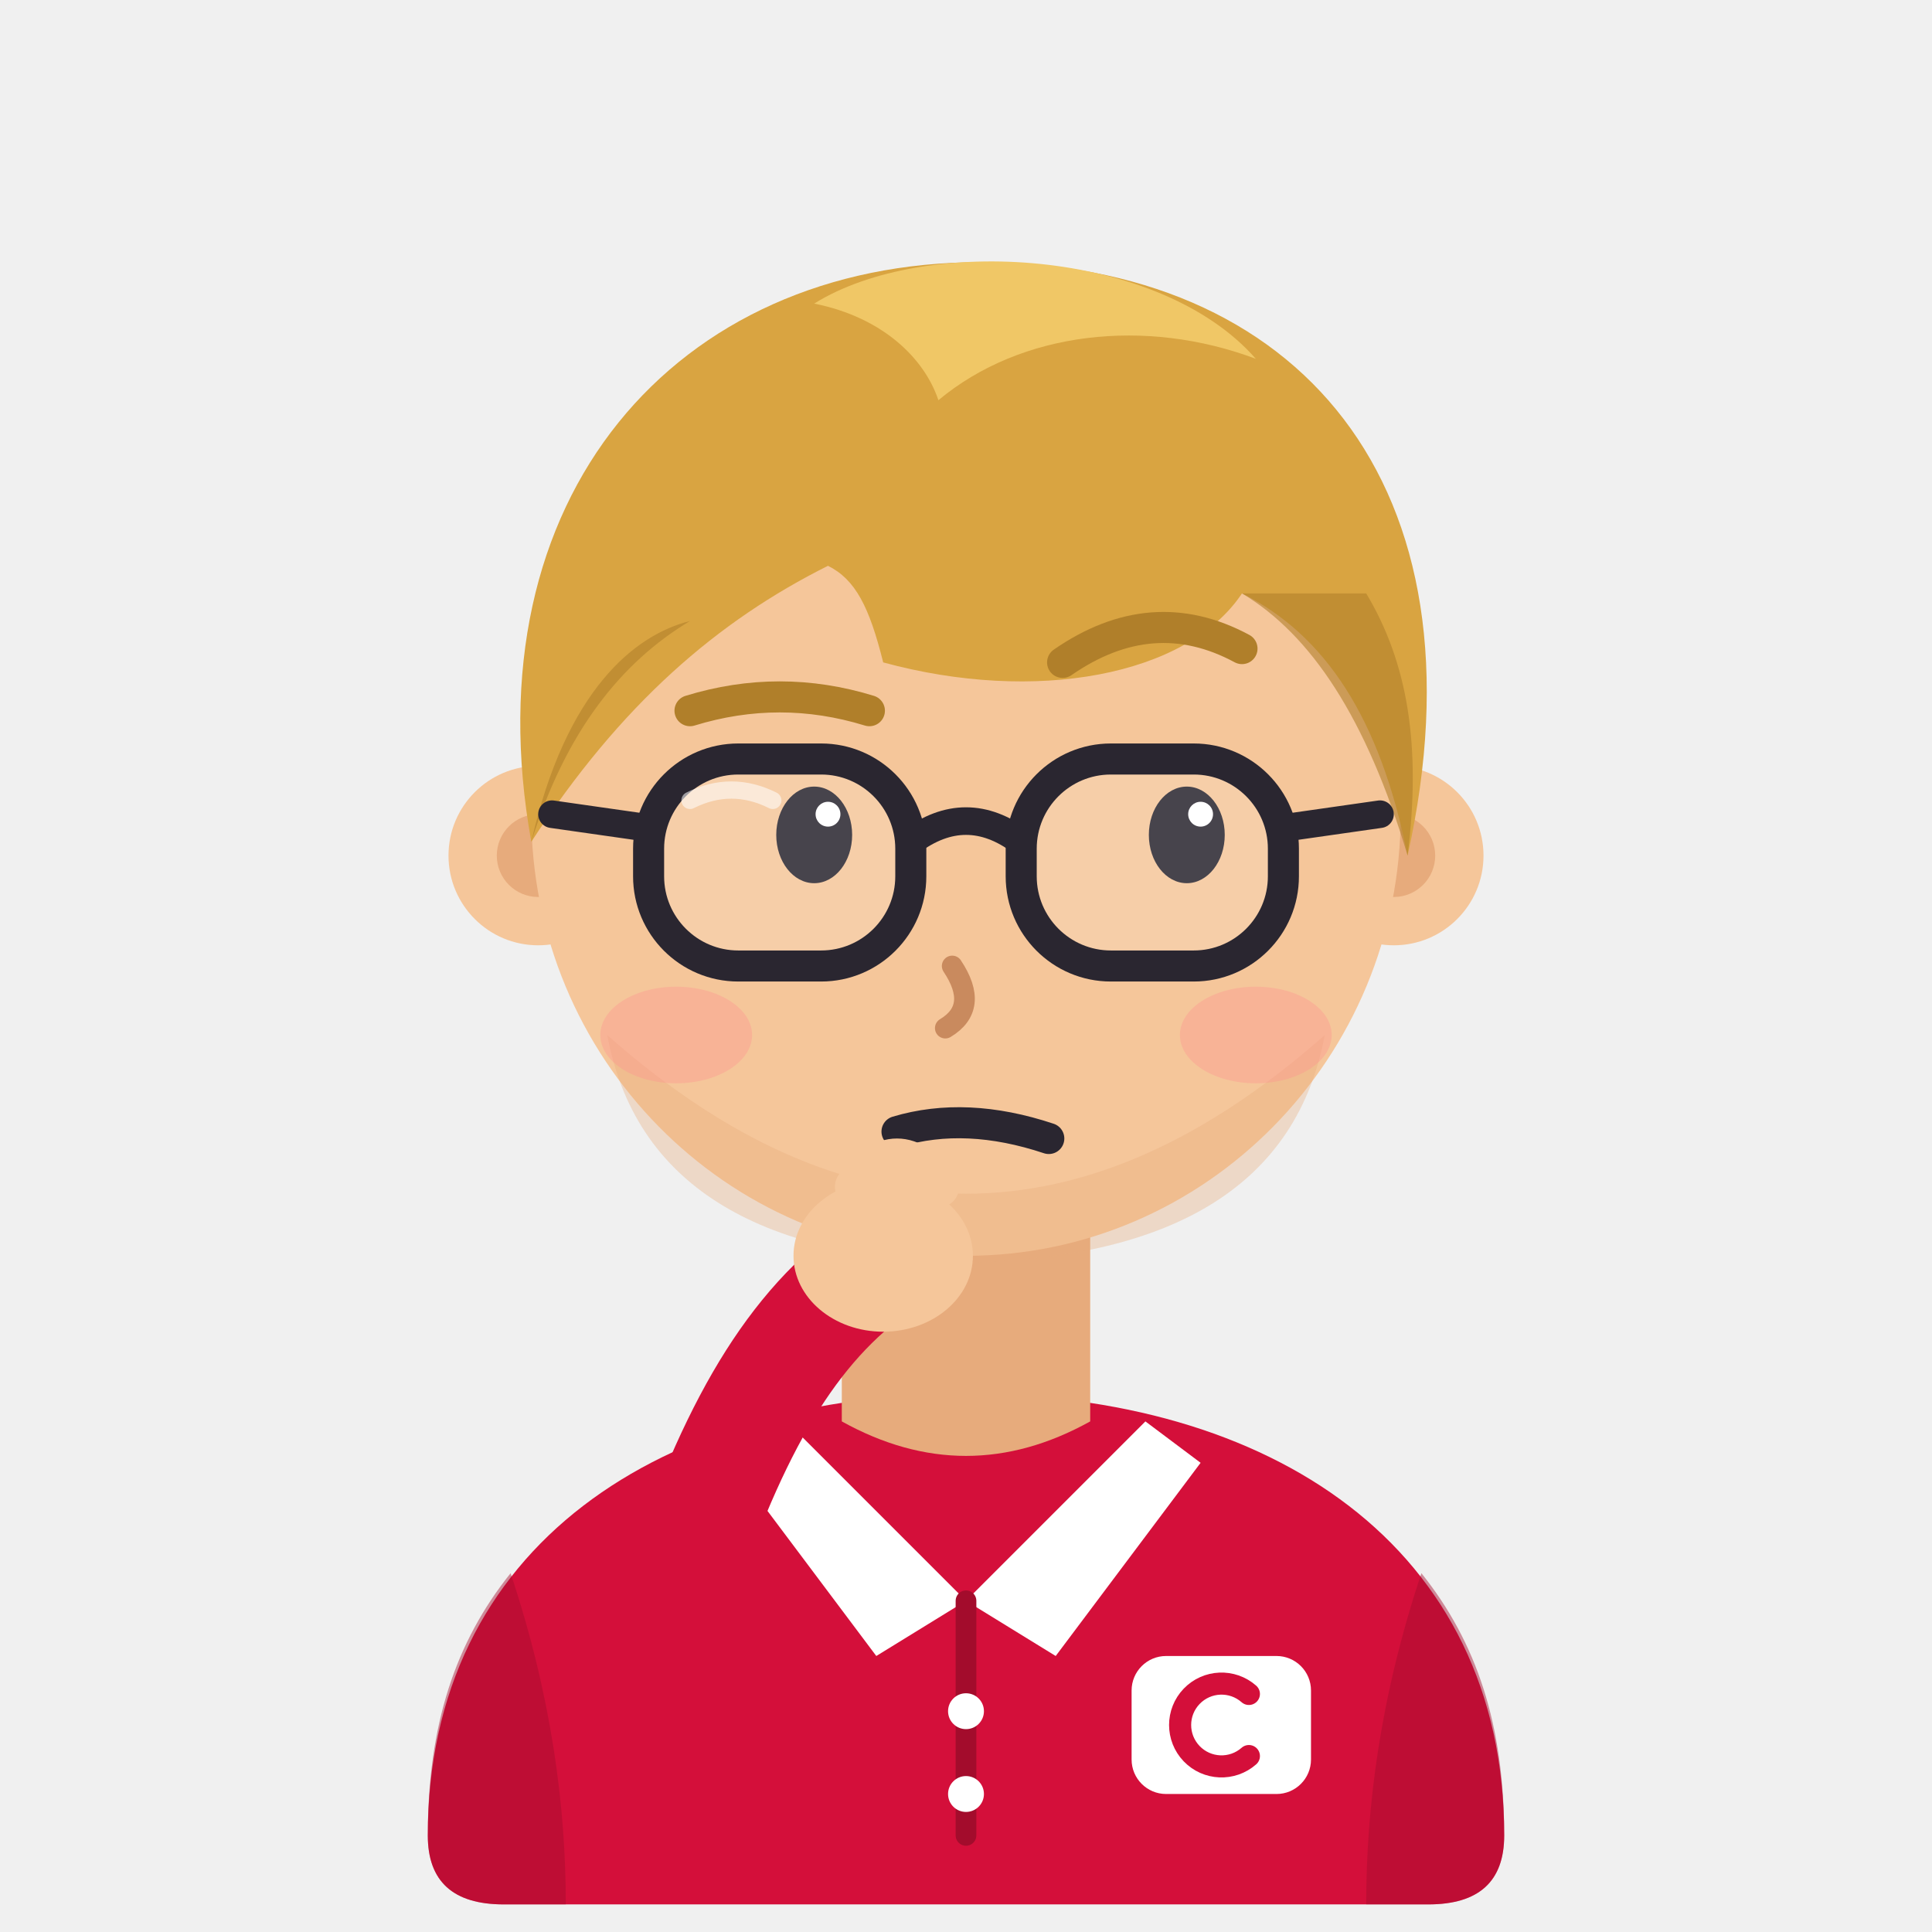
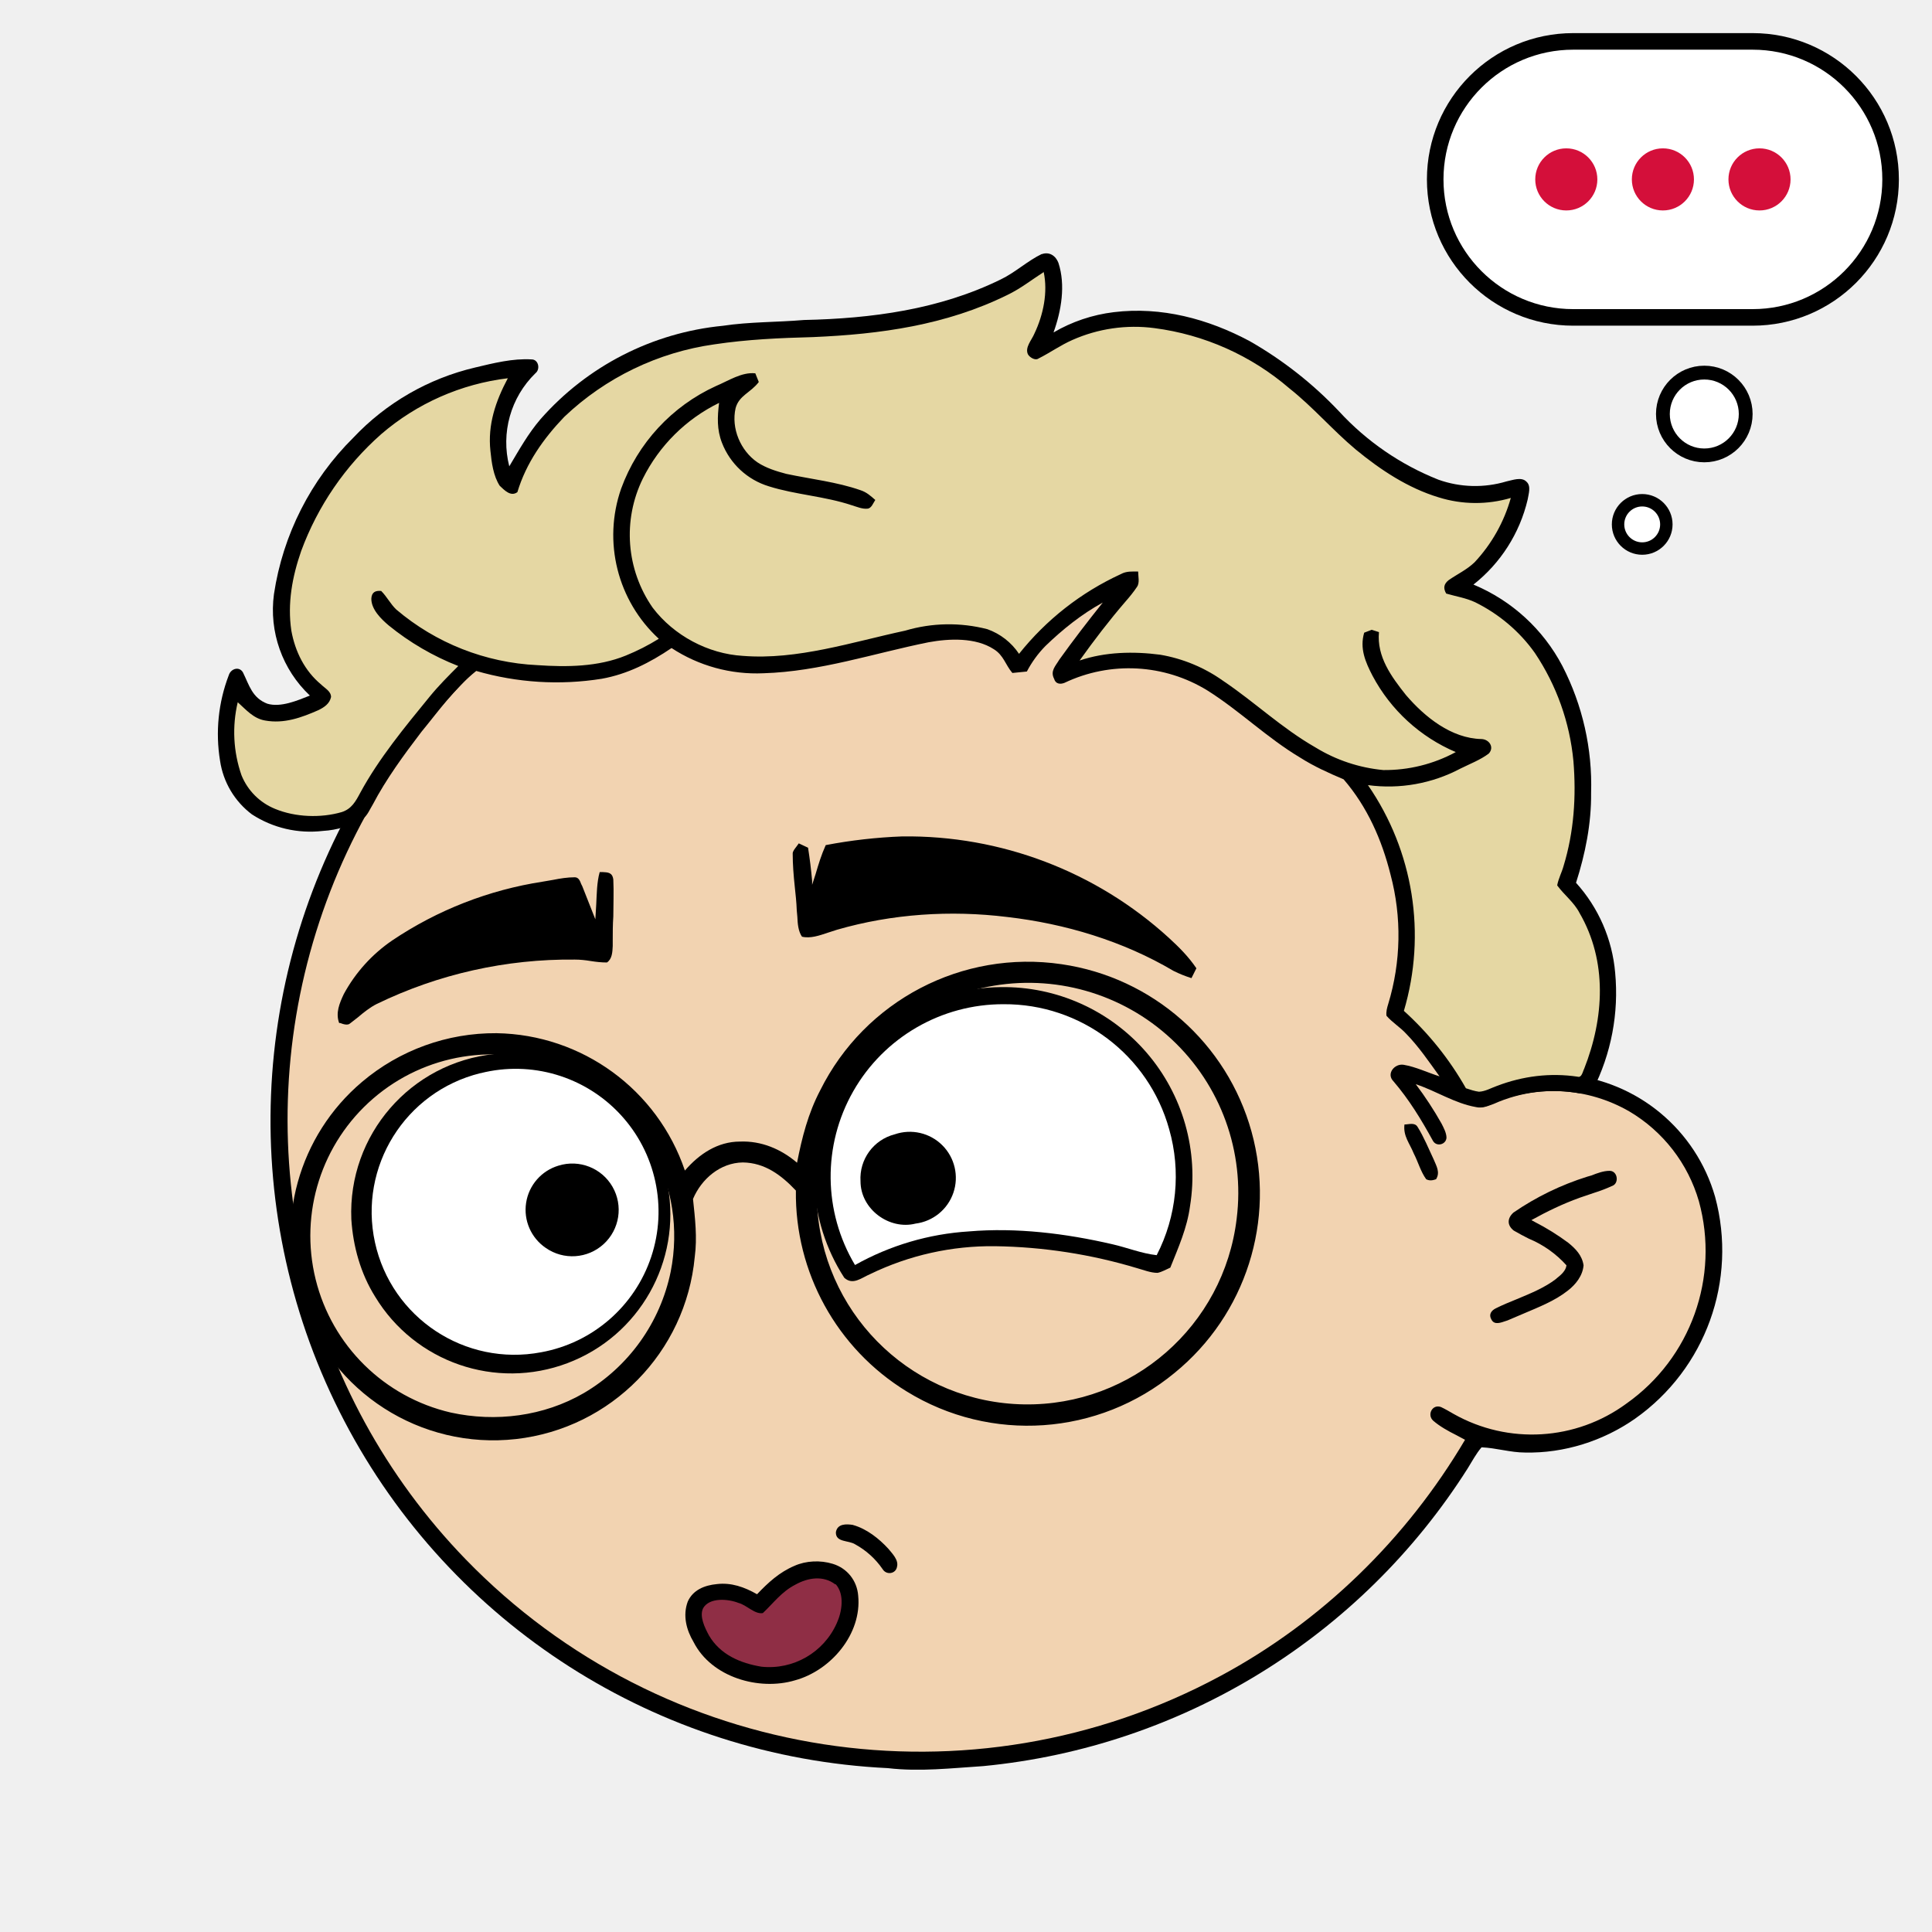
<svg xmlns="http://www.w3.org/2000/svg" viewBox="0 0 280 280" fill="none">
  <style>
-   .blink{transform-box:fill-box; transform-origin:center; animation:blink 5s infinite;}
-   @keyframes blink{0%,92%,100%{transform:scaleY(1);} 95%{transform:scaleY(.1);}}
+   .char{transform-box:view-box;transform-origin:140px 280px}
+   .head{transform-box:view-box;transform-origin:140px 190px}
  
-   .dots circle{animation:dot 1.5s ease-in-out infinite; opacity:.2;}
-   .dots circle:nth-child(2){animation-delay:.25s;} .dots circle:nth-child(3){animation-delay:.5s;}
-   @keyframes dot{0%,100%{opacity:.2;} 50%{opacity:.9;}}
-   @media (prefers-reduced-motion:reduce){*{animation:none !important;}}
+   .head{animation:ponder 5s ease-in-out infinite}
+   .dot{transform-box:fill-box;transform-origin:center;animation:dot 1.5s ease-in-out infinite}
+   .d2{animation-delay:.2s}.d3{animation-delay:.4s}
+   .bub{transform-box:view-box;transform-origin:240px 40px;animation:bub 5s ease-in-out infinite}
+   @keyframes ponder{0%,100%{transform:translateY(0)}50%{transform:translateY(-2px)}}
+   @keyframes dot{0%,60%,100%{transform:translateY(0);opacity:.35}30%{transform:translateY(-4px);opacity:1}}
+   @keyframes bub{0%,100%{transform:translateY(0)}50%{transform:translateY(-3px)}}
+   @media (prefers-reduced-motion:reduce){*{animation:none !important}}
</style>
-   <path d="M62 266 C62 224 96 202 140 202 C184 202 218 224 218 266 Q218 276 207 276 L73 276 Q62 276 62 266 Z" fill="#d40f3a" />
-   <path d="M62 266 C62 250 66 238 74 228 C80 246 82 262 82 276 L73 276 Q62 276 62 266 Z M218 266 C218 250 214 238 206 228 C200 246 198 262 198 276 L207 276 Q218 276 218 266 Z" fill="#a30c2c" opacity=".45" />
-   <path d="M122 176 h36 v30 q-18 10 -36 0 Z" fill="#e7ab7c" />
-   <path d="M114 206 L140 232 L127 240 L106 212 Z M166 206 L140 232 L153 240 L174 212 Z" fill="#fff" />
-   <path d="M140 232 v34" stroke="#a30c2c" stroke-width="3" stroke-linecap="round" />
-   <circle cx="140" cy="248" r="2.6" fill="#fff" />
-   <circle cx="140" cy="260" r="2.6" fill="#fff" />
-   <rect x="164" y="240" width="26" height="20" rx="5" fill="#fff" />
-   <path d="M181 245.5 a6 6 0 1 0 0 9" stroke="#d40f3a" stroke-width="3.2" stroke-linecap="round" />
-   <circle cx="78" cy="124" r="13" fill="#f5c69a" />
-   <circle cx="202" cy="124" r="13" fill="#f5c69a" />
-   <circle cx="78" cy="124" r="6" fill="#e7ab7c" />
-   <circle cx="202" cy="124" r="6" fill="#e7ab7c" />
-   <ellipse cx="140" cy="118" rx="63" ry="64" fill="#f5c69a" />
-   <path d="M88 150 Q140 196 192 150 Q186 182 140 183 Q94 182 88 150 Z" fill="#e7ab7c" opacity=".35" />
-   <path d="M77 122 C68 72 98 38 142 38 C188 38 216 70 204 124 C200 104 192 92 180 86 C172 98 150 102 128 96 C126 88 124 84 120 82 C104 90 90 102 77 122 Z" fill="#d9a441" />
-   <path d="M118 44 C134 34 168 36 182 52 C166 46 148 48 136 58 C134 52 128 46 118 44 Z" fill="#f0c766" />
-   <path d="M180 86 C190 92 198 104 204 124 C206 108 204 96 198 86 Z M77 122 C82 106 90 96 100 90 C92 92 82 100 77 122 Z" fill="#b07f2a" opacity=".6" />
-   <ellipse cx="98" cy="150" rx="11" ry="7" fill="#ff8f8f" opacity=".35" />
-   <ellipse cx="182" cy="150" rx="11" ry="7" fill="#ff8f8f" opacity=".35" />
-   <path d="M100 103 q13 -4 26 0" stroke="#b07f2a" stroke-width="4.5" stroke-linecap="round" />
-   <path d="M154 96 q13 -9 26 -2" stroke="#b07f2a" stroke-width="4.5" stroke-linecap="round" />
-   <g class="blink">
-     <ellipse cx="118" cy="121" rx="5.5" ry="7" fill="#2a2630" />
-     <ellipse cx="172" cy="121" rx="5.5" ry="7" fill="#2a2630" />
+   <g class="char">
+     <g class="head">
+       <g transform="translate(-20.86 -0.16) scale(0.42)">
+         <path d="M396 164.8a224.8 224.8 0 0 1 104.8 42.4c6.2 4.9 12.5 9.4 18 15a225.4 225.4 0 0 1 71.8 149 58.5 58.5 0 0 1 50.9 42.2 71 71 0 0 1-27.6 76.5c-11 7.7-24.5 12-38 11.7-5 0-10-1.6-15-1.8-1.9 2.2-3.3 4.9-4.8 7.3A223.3 223.3 0 0 1 389 609.8c-11 .7-21.9 2-33 .7a223.7 223.7 0 0 1-178.8-342.3A223.4 223.4 0 0 1 352 163.5c14.6-1.4 29.4-.3 44 1.3Z" fill="#000" />
+         <path fill-rule="evenodd" clip-rule="evenodd" d="M498.8 213.2A216 216 0 0 0 363 169c-13-.2-26.2 1.6-39 4a218 218 0 0 0-113.6 365.5 218.5 218.5 0 0 0 260.4 40.2c35-18.8 64.2-47.3 84.4-81.5l-3-1.6c-2.8-1.4-5.7-3-8-5-2.2-2-.3-5.8 2.7-4.7 1.5.7 3 1.6 4.4 2.4a55 55 0 0 0 59.6-3.6 64.5 64.5 0 0 0 25-69.8 53.1 53.1 0 0 0-24-31 52.6 52.6 0 0 0-47-2.8c-1.6.8-3.4 1.5-5 1.3-2.5-.2-2.8-4.2-.6-5.2 8-4 16.5-5.6 25.4-6.4a217 217 0 0 0-72-146.4c-4.4-4-8.7-8.1-13.9-11.3Zm107.6 196.2c2-1.2 1.3-5.1-1.4-5-2 0-4.2.8-6.2 1.6l-1.4.4a95.1 95.1 0 0 0-25.5 12.4c-2.2 2-2.2 4.4.1 6.2a92 92 0 0 0 5.2 2.8 36 36 0 0 1 13 9.2c-.2 1.9-2 3.4-3.4 4.5l-.2.2c-3.9 3-8.8 5-13.6 7-2.5 1-4.9 2-7.1 3.1-1.7.8-2.6 2.2-1.6 3.9 1 2 3.2 1.1 5 .5l.6-.2 5.4-2.3c5.4-2.3 11-4.5 15.4-8 2.7-2.1 5.1-5.1 5.4-8.7-.5-3.4-2.7-5.7-5.3-7.8a83 83 0 0 0-11.6-7.2l-1.1-.6c5.4-3 10.8-5.6 16.6-7.7l5-1.7a52 52 0 0 0 6.7-2.6Z" fill="#f2d3b1" />
+         <g transform="translate(-161 -83)">
+           <path d="M556 424a65.2 65.2 0 0 1 65.3 75.6c-1 7.5-4 14.2-6.8 21.2-1.4.6-2.9 1.5-4.4 1.8-2.4 0-4.8-1-7-1.6a178.7 178.7 0 0 0-49.1-7.6 96 96 0 0 0-43 9.6c-3.1 1.3-6 4-9 1.3A65 65 0 0 1 556 424Z" fill="#000" />
+           <path d="M557 429.9a58.9 58.9 0 0 1 57.1 43.1 59.3 59.3 0 0 1-4.3 43.5c-5.3-.6-10.1-2.6-15.4-3.8-16-3.7-33-5.8-49.4-4.4a92 92 0 0 0-39.3 11.6 59.5 59.5 0 0 1 51.3-90Z" fill="#fff" />
+           <path d="M381.3 447a55.4 55.4 0 0 1 59.8 45.6 54.9 54.9 0 0 1-101 38.2c-5-8-7.6-17.3-8.2-26.7a55 55 0 0 1 49.4-57Z" fill="#000" />
+           <path d="M376.5 453.7a49.3 49.3 0 1 1 20.9 96.3 49.3 49.3 0 0 1-21-96.3Z" fill="#fff" />
+           <path d="M519.4 474.8a15.9 15.9 0 1 1 7.2 30.8c-9.1 2.3-19-5-19-14.6a15.7 15.7 0 0 1 11.8-16.2ZM403.4 485.6A16 16 0 1 1 399 514a15.9 15.9 0 0 1 4.4-28.4Z" fill="#000" />
+         </g>
+         <g transform="translate(-161 -83)">
+           <path d="M614 407a133.9 133.9 0 0 0-92-35 175 175 0 0 0-26.4 3c-1.5 3.3-2.5 6.6-3.5 10l-1.2 3.7v-1.4a170 170 0 0 0-1.4-11.4l-3.2-1.5-.8 1.1c-.6.8-1.3 1.6-1.3 2.4 0 3.8.3 7.5.7 11.3.3 2.8.6 5.5.7 8.3l.2 2.2c.1 2.4.3 5 1.6 6.9 2.9.7 6-.4 9-1.4l3.1-1c19-5.5 39.2-6.8 58.7-4.4 20 2.3 40 8.3 57.4 18.6 2 1 4 1.8 6.2 2.5l1.7-3.4c-2.7-4-6-7.3-9.5-10.5ZM422.3 399.6c0-4.2.2-8.5 0-12.7-.3-2.5-1.9-2.5-3.7-2.6h-1c-1 3.6-1 7.5-1.2 11.3l-.3 5-4.5-11.4-.4-.8c-.4-1.1-.9-2.3-2.2-2.3-2.5 0-5 .4-7.5.9l-3.5.6a128 128 0 0 0-52 20.3 53 53 0 0 0-16.7 18.5c-1.5 3.2-2.9 6.5-1.6 10h.4c1 .4 2.6.9 3.4.1a92 92 0 0 0 2.7-2.1c2-1.7 4.1-3.4 6.5-4.6a152.8 152.8 0 0 1 68.3-15.3c1.9 0 3.7.2 5.5.5 1.9.3 3.7.5 5.6.5 1.8-1.2 1.9-3.6 2-5.7V408c0-2.8 0-5.6.2-8.4Z" fill="#000" />
+         </g>
+         <g transform="translate(-161 -83)">
+           <path d="M505 609.6c4.7 1.3 9 4.7 12.2 8.2 1.4 1.7 3.6 3.9 3 6.2-.4 2.5-3.7 3-5 .8a27.5 27.5 0 0 0-9.4-8.5c-2.3-1.5-6.8-.6-6.7-4.2.5-3 3.6-2.9 6-2.5ZM498 623c5 1.5 8.4 5.8 8.8 11 1.3 13.2-9.4 25.8-21.8 29.2-12.4 3.7-28.8-1-35-13.2-2.5-4.2-3.8-9.2-2-14 1.8-4 5.8-5.6 10-6 5-.6 9.5 1 13.9 3.5 3.8-4 7.7-7.6 12.9-9.8 4-1.8 9-2 13.2-.7Z" fill="#000" />
+           <path d="M499 630c3.2 3.5 2.2 9.6.4 13.5a25.5 25.5 0 0 1-26 15c-7.2-1.2-14.2-4.1-18.1-10.8-1.4-2.6-3.4-6.6-2-9.4 2.2-3.8 8.7-3.2 12.2-1.8 2.8.7 5.6 4 8.4 3.5 3.7-3.5 6.5-7.4 11.2-9.8 4.3-2.4 9.6-3.3 13.8-.1Z" fill="#8F2E45" />
+         </g>
+         <g transform="translate(-161 -83)">
+           <path fill-rule="evenodd" clip-rule="evenodd" d="M577 416.1a79.9 79.9 0 0 1 39 141 79.6 79.6 0 0 1-92.5 6.4 80 80 0 0 1-38.2-69.3c-5-5.3-10.7-9.6-18.3-9.7-7.8.1-14.3 5.7-17.2 12.6.7 6.7 1.5 13.3.6 20a69.8 69.8 0 0 1-135.8 15.3 69.7 69.7 0 0 1 21-75.7 71 71 0 0 1 46.4-16.8 69.8 69.8 0 0 1 65 47.4c4.9-5.7 11.3-10 19-10 7.4-.3 14.2 2.6 19.7 7.3 1.7-8.7 3.8-17 8-25a80 80 0 0 1 83.3-43.5Zm-25.5 7.8a72.4 72.4 0 0 1 85.9 80 72.7 72.7 0 1 1-85.9-80Zm-147.4 28a62.6 62.6 0 1 0-37.9 118.9c15.5 3.4 32.1 1.3 45.9-6.7a63.3 63.3 0 0 0 30-41.9 62.7 62.7 0 0 0-38-70.4Z" fill="#000" />
+         </g>
+         <g transform="translate(-161 -83)">
+           <g fill="#000">
+             <path d="M570.1 171.1c2.7-1 4.9.6 5.8 3 2.5 7.7 1 16.5-1.7 24a54 54 0 0 1 20.8-7c16.4-2 32.5 2.3 46.9 10a133.4 133.4 0 0 1 30.8 24.2 93.4 93.4 0 0 0 34.3 23.6 37.7 37.7 0 0 0 23.5.6c2-.4 5.2-1.7 6.9.1 1.7 1.5.7 4.3.4 6.2a52.7 52.7 0 0 1-18.7 29.3 61.2 61.2 0 0 1 30.7 28.1 89.6 89.6 0 0 1 9.9 43.8c.1 10.6-2 21-5.2 31a53 53 0 0 1 13.5 31 74 74 0 0 1-7.7 40.5c-.9 1.8-2.6 1.1-4.3 1.2a50.5 50.5 0 0 0-29.9 3.6c-2 .7-3.8 1.6-6.1 1.1-7.4-1.3-13.6-5.5-20.8-7.9a122 122 0 0 1 8.9 13.6c.7 1.4 1.7 3.2 1.7 4.9-.2 2.4-3.5 3.2-4.7 1-4-7.3-8.2-14.2-13.6-20.5-2.6-2.6.4-6.2 3.5-5.7 4.2.7 8.3 2.7 12.4 4-3.6-5-7.2-10.3-11.5-14.7-2-2.2-4.8-3.9-6.8-6.2-.2-1.4.2-2.8.6-4.1a81.3 81.3 0 0 0 .8-44.6c-3-12-8-23.4-16.2-32.9-5.2-2.2-10.3-4.5-15-7.5-11.4-6.8-20.8-16.1-31.9-23.1A51.7 51.7 0 0 0 578 319c-1.5.6-3.1.4-3.6-1.4-1.4-2.7.5-4.4 1.8-6.6 4.8-6.7 9.8-13.2 15-19.7-7.3 4-13.8 9.2-19.8 15a37.3 37.3 0 0 0-6.4 8.8l-5 .5c-2.4-2.8-3-6.1-6.4-8.2-6.3-4.1-15.4-3.7-22.5-2.4-18.9 3.8-37.4 10.1-57 10.7a53.4 53.4 0 0 1-31.7-8.7c-7.4 5-15.2 9-24.1 10.6a99.2 99.2 0 0 1-43.3-2.7c-7.6 6.1-12.8 13.6-18.9 21-6.1 8-12.2 16.3-16.8 25.1-1 1.6-1.8 3.7-3.3 4.8a30 30 0 0 1-13.9 4.3 37 37 0 0 1-24.5-5.7 28.3 28.3 0 0 1-11-18.5 56.8 56.8 0 0 1 3-29.5c.7-2.3 3.6-3.2 4.9-1 2.2 4.5 3.2 8.8 8.4 10.8 4.6 1.4 10.4-1.1 14.7-2.8a40.6 40.6 0 0 1-12.4-35 96 96 0 0 1 27.4-54 84.2 84.2 0 0 1 42-24.2c6.3-1.5 13-3.2 19.5-2.8 2.4 0 3.1 3.4 1.3 4.8a33.3 33.3 0 0 0-9 32.1c3.4-5.7 6.5-11.3 10.8-16.3a96.2 96.2 0 0 1 62.9-32.2c9.3-1.4 18.6-1.2 28-2 23.3-.5 46.7-3.6 67.9-14 5-2.4 9.2-6.4 14.2-8.8Z" />
+             <path d="M699.8 472.2c2.2 3.5 3.8 7.5 5.6 11.3.9 2.2 2.3 4.4.8 6.8-1.2.4-2.2.6-3.4 0-1.9-2.6-2.8-6-4.3-8.9-1.4-3.5-3.7-6-3.2-10 1.5 0 3.5-.8 4.5.8Z" />
+           </g>
+           <path d="M570.8 177.2c1.5 7-.1 14.8-3.2 21.3-.9 2.2-3.4 4.8-2.2 7.2.6 1 2.5 2.2 3.6 1.4 4-2 7.6-4.6 11.7-6.4a52.8 52.8 0 0 1 28.3-4.1 89 89 0 0 1 46.6 20.8c8.2 6.5 14.9 14.4 22.9 21.1 8.5 7 18 13.3 28.6 16.5a42.8 42.8 0 0 0 24.9.2 53.8 53.8 0 0 1-12.5 22.2c-2.7 2.6-6 4.1-9 6.2-1.6 1.3-1.9 2.7-.8 4.6 3.4 1 6.8 1.5 10 3 8.1 4 15.3 10 20.6 17.5a80.6 80.6 0 0 1 13.3 37.3c1 12.2.2 24.4-3.4 36.2-.6 2.2-1.8 4.4-2.2 6.7 2.4 3.3 5.8 5.8 7.7 9.5 9.7 16.7 8.5 36.3 1.6 53.8-.5.9-.8 3.2-2.3 2.7-9.5-1.4-18.9-.2-27.8 3.2-2 .7-4 1.9-6.2 2-1.5-.2-3-.7-4.5-1.2a107 107 0 0 0-21.4-26.7 91.4 91.4 0 0 0-12.4-77.9 53 53 0 0 0 31.9-5.7c3.2-1.6 6.9-3 9.8-5.2 2-2.2.1-4.9-2.5-5-10.4-.2-19.6-7.6-26.1-15.2-5-6.3-10.1-13.2-9.3-21.7l-2.5-.8-2.6 1c-1.6 5.4.4 10.1 2.9 14.9a58.4 58.4 0 0 0 28.7 26.3 51.3 51.3 0 0 1-25 6.2 54.5 54.5 0 0 1-23.4-7.8c-11.7-6.7-20.9-15.6-31.9-23a52.7 52.7 0 0 0-21.7-9c-9.2-1.2-18.9-1-27.8 2 5-7 10.2-13.8 15.8-20.3 1.4-1.6 2.8-3.3 4-5.1 1-1.4.4-3.7.4-5.3-2.1 0-4-.2-6 .9a96.3 96.3 0 0 0-35.1 27.5 22 22 0 0 0-10.9-8.5 53 53 0 0 0-28.4.5c-18.2 3.9-37.2 10.2-56 8.7-12-.7-23.8-7-31.1-16.6a44 44 0 0 1-3.4-44.6 57.7 57.7 0 0 1 26.3-26.1c-.6 4.8-.8 9.2 1 13.8a25.2 25.2 0 0 0 16.2 15c9.2 2.9 19.2 3.4 28.5 6.5 1.7.5 3.7 1.4 5.5 1.2 1.4-.1 2-2 2.7-3-1.6-1.4-3-2.7-5.2-3.4-8-2.8-17-3.8-25.5-5.6-3.4-.9-7-2-10-4-5.8-4-9.1-11.7-7.5-18.7 1.2-4.4 5.2-5.3 8-9l-1.2-3c-4.7-.5-9.3 2.6-13.6 4.4A62.4 62.4 0 0 0 425 252a48.6 48.6 0 0 0 13 51.8 75.3 75.3 0 0 1-11.4 5.8c-9.6 3.9-20.3 4-30.5 3.3a81 81 0 0 1-48.7-19.2c-2-1.9-3.2-4.4-5.2-6.4-2.1-.2-3.3.5-3.4 2.7 0 3.7 3.4 7 6 9.2a90 90 0 0 0 24 14c-3.4 3.4-6.8 6.8-9.9 10.6-8.5 10.4-17.5 21.3-23.9 33.1-1.6 3-3 5.6-6.4 6.7-7.2 2.1-16 1.8-23-1.1a21 21 0 0 1-11.6-11.6 45 45 0 0 1-1.3-25.2c2.9 2.6 5.4 5.6 9.4 6.3 6.6 1.2 12.6-1 18.5-3.6 2-1 3.8-2.2 4.3-4.5 0-2-2.1-3-3.4-4.3-5.7-4.7-9-11.4-10.3-18.6-1.4-9.4.3-18.6 3.4-27.5a99.8 99.8 0 0 1 27.6-40.3 82 82 0 0 1 43.7-19.3c-4.2 7.9-7 16-6 25.1.4 4 1 8.6 3.2 12 1.6 1.5 3.8 3.9 6.1 2.2 3-10 9-18.5 16.2-26a94.2 94.2 0 0 1 51.8-25c11.3-1.7 22.5-2.2 34-2.5 23.3-1 45.8-4.1 67-14.5 4.6-2.2 8.5-5.3 12.7-8Z" fill="#e5d7a3" />
+         </g>
+       </g>
+     </g>
  </g>
-   <circle cx="120" cy="118" r="1.8" fill="#fff" />
-   <circle cx="174" cy="118" r="1.8" fill="#fff" />
-   <path d="M138 140 q4 6 -1 9" stroke="#c98a5e" stroke-width="3" stroke-linecap="round" />
-   <path d="M130 164 q10 -3 22 1" stroke="#2a2630" stroke-width="4.5" stroke-linecap="round" />
-   <rect x="94" y="110" width="38" height="30" rx="13" stroke="#2a2630" stroke-width="4.5" fill="#fff" fill-opacity=".14" />
-   <rect x="148" y="110" width="38" height="30" rx="13" stroke="#2a2630" stroke-width="4.5" fill="#fff" fill-opacity=".14" />
-   <path d="M132 122 q8 -6 16 0" stroke="#2a2630" stroke-width="4" stroke-linecap="round" />
-   <path d="M94 120 l-14 -2 M186 120 l14 -2" stroke="#2a2630" stroke-width="4" stroke-linecap="round" />
-   <path d="M100 116 q6 -3 12 0" stroke="#fff" stroke-width="2.5" stroke-linecap="round" opacity=".55" />
-   <path d="M96 238 C104 212 112 196 124 186" stroke="#d40f3a" stroke-width="16" stroke-linecap="round" />
-   <ellipse cx="128" cy="182" rx="13" ry="11" fill="#f5c69a" />
-   <path d="M124 172 q6 -8 12 0" stroke="#f5c69a" stroke-width="6" stroke-linecap="round" />
+   <g class="bub">
+     <circle cx="238" cy="76" r="3.5" fill="#fff" stroke="#000" stroke-width="1.8" />
+     <circle cx="247" cy="60" r="6" fill="#fff" stroke="#000" stroke-width="2" />
+     <rect x="208" y="6" width="66" height="40" rx="20" fill="#fff" stroke="#000" stroke-width="2.4" />
+     <circle class="dot" cx="227" cy="26" r="4.5" fill="#d40f3a" />
+     <circle class="dot d2" cx="241" cy="26" r="4.5" fill="#d40f3a" />
+     <circle class="dot d3" cx="255" cy="26" r="4.5" fill="#d40f3a" />
+   </g>
</svg>
